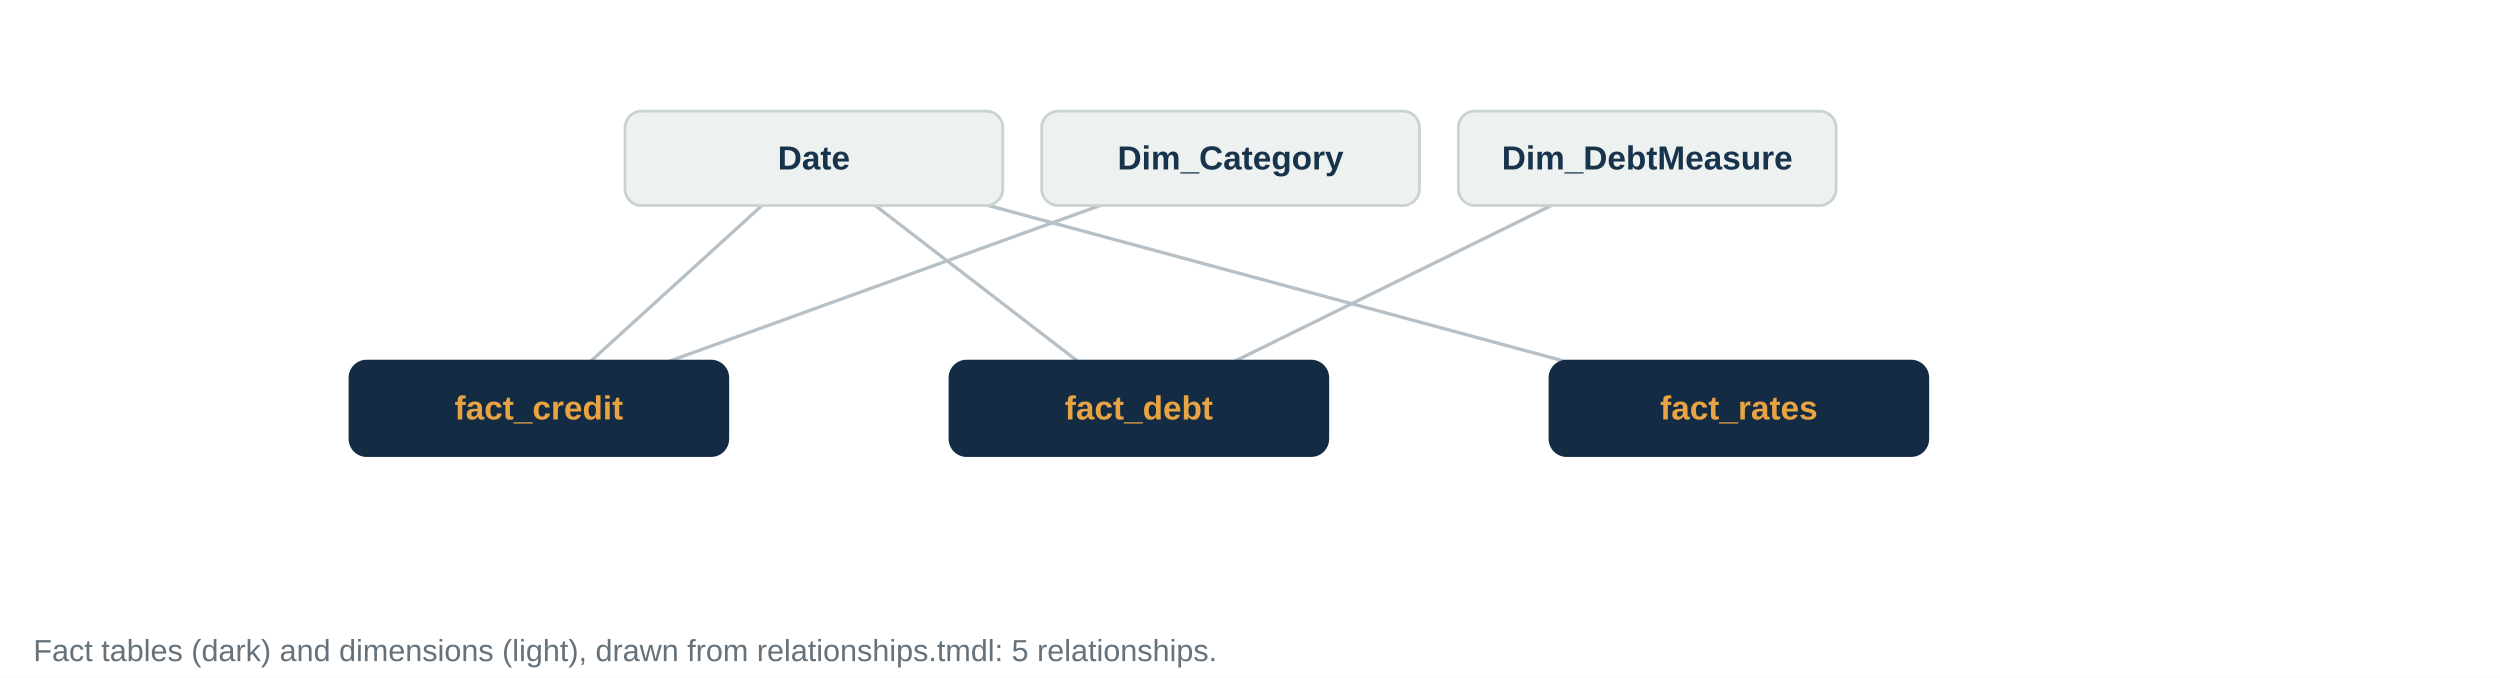
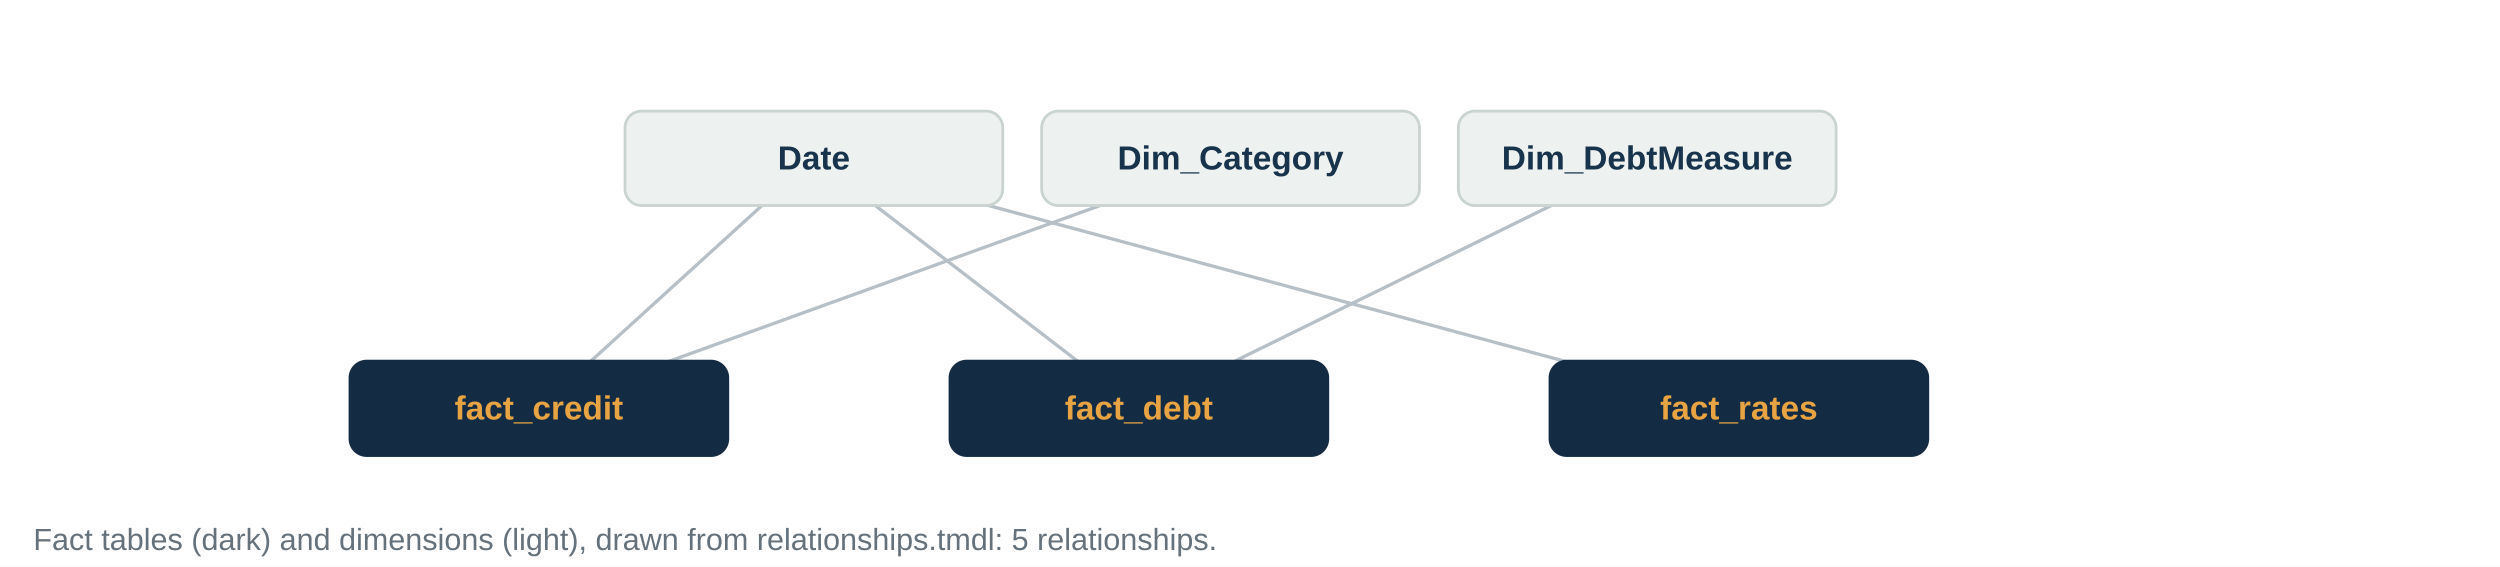
- <svg xmlns="http://www.w3.org/2000/svg" viewBox="0 0 900 244" role="img" aria-label="Star-schema diagram drawn from the model relationships">
+ <svg xmlns="http://www.w3.org/2000/svg" viewBox="0 0 900 204" role="img" aria-label="Star-schema diagram drawn from the model relationships">
  <rect width="100%" height="100%" fill="#fff" />
  <line x1="194" y1="147" x2="293" y2="57" stroke="#B6C0C6" stroke-width="1.2" />
  <line x1="194" y1="147" x2="443" y2="57" stroke="#B6C0C6" stroke-width="1.2" />
  <line x1="626" y1="147" x2="293" y2="57" stroke="#B6C0C6" stroke-width="1.2" />
  <line x1="410" y1="147" x2="293" y2="57" stroke="#B6C0C6" stroke-width="1.2" />
  <line x1="410" y1="147" x2="593" y2="57" stroke="#B6C0C6" stroke-width="1.2" />
  <rect x="225" y="40" width="136" height="34" rx="6" fill="#EDF1EF" stroke="#C9D3D0" />
  <text x="293" y="61" text-anchor="middle" font-family="Segoe UI,Arial,sans-serif" font-size="12" font-weight="700" fill="#18344C">Date</text>
  <rect x="375" y="40" width="136" height="34" rx="6" fill="#EDF1EF" stroke="#C9D3D0" />
  <text x="443" y="61" text-anchor="middle" font-family="Segoe UI,Arial,sans-serif" font-size="12" font-weight="700" fill="#18344C">Dim_Category</text>
  <rect x="525" y="40" width="136" height="34" rx="6" fill="#EDF1EF" stroke="#C9D3D0" />
  <text x="593" y="61" text-anchor="middle" font-family="Segoe UI,Arial,sans-serif" font-size="12" font-weight="700" fill="#18344C">Dim_DebtMeasure</text>
  <rect x="126" y="130" width="136" height="34" rx="6" fill="#142C43" stroke="#142C43" />
  <text x="194" y="151" text-anchor="middle" font-family="Segoe UI,Arial,sans-serif" font-size="12" font-weight="700" fill="#E8A342">fact_credit</text>
  <rect x="342" y="130" width="136" height="34" rx="6" fill="#142C43" stroke="#142C43" />
  <text x="410" y="151" text-anchor="middle" font-family="Segoe UI,Arial,sans-serif" font-size="12" font-weight="700" fill="#E8A342">fact_debt</text>
  <rect x="558" y="130" width="136" height="34" rx="6" fill="#142C43" stroke="#142C43" />
  <text x="626" y="151" text-anchor="middle" font-family="Segoe UI,Arial,sans-serif" font-size="12" font-weight="700" fill="#E8A342">fact_rates</text>
-   <text x="12" y="238" font-family="Segoe UI,Arial,sans-serif" font-size="11" fill="#65727B">Fact tables (dark) and dimensions (light), drawn from relationships.tmdl: 5 relationships.</text>
+   <text x="12" y="198" font-family="Segoe UI,Arial,sans-serif" font-size="11" fill="#65727B">Fact tables (dark) and dimensions (light), drawn from relationships.tmdl: 5 relationships.</text>
</svg>
